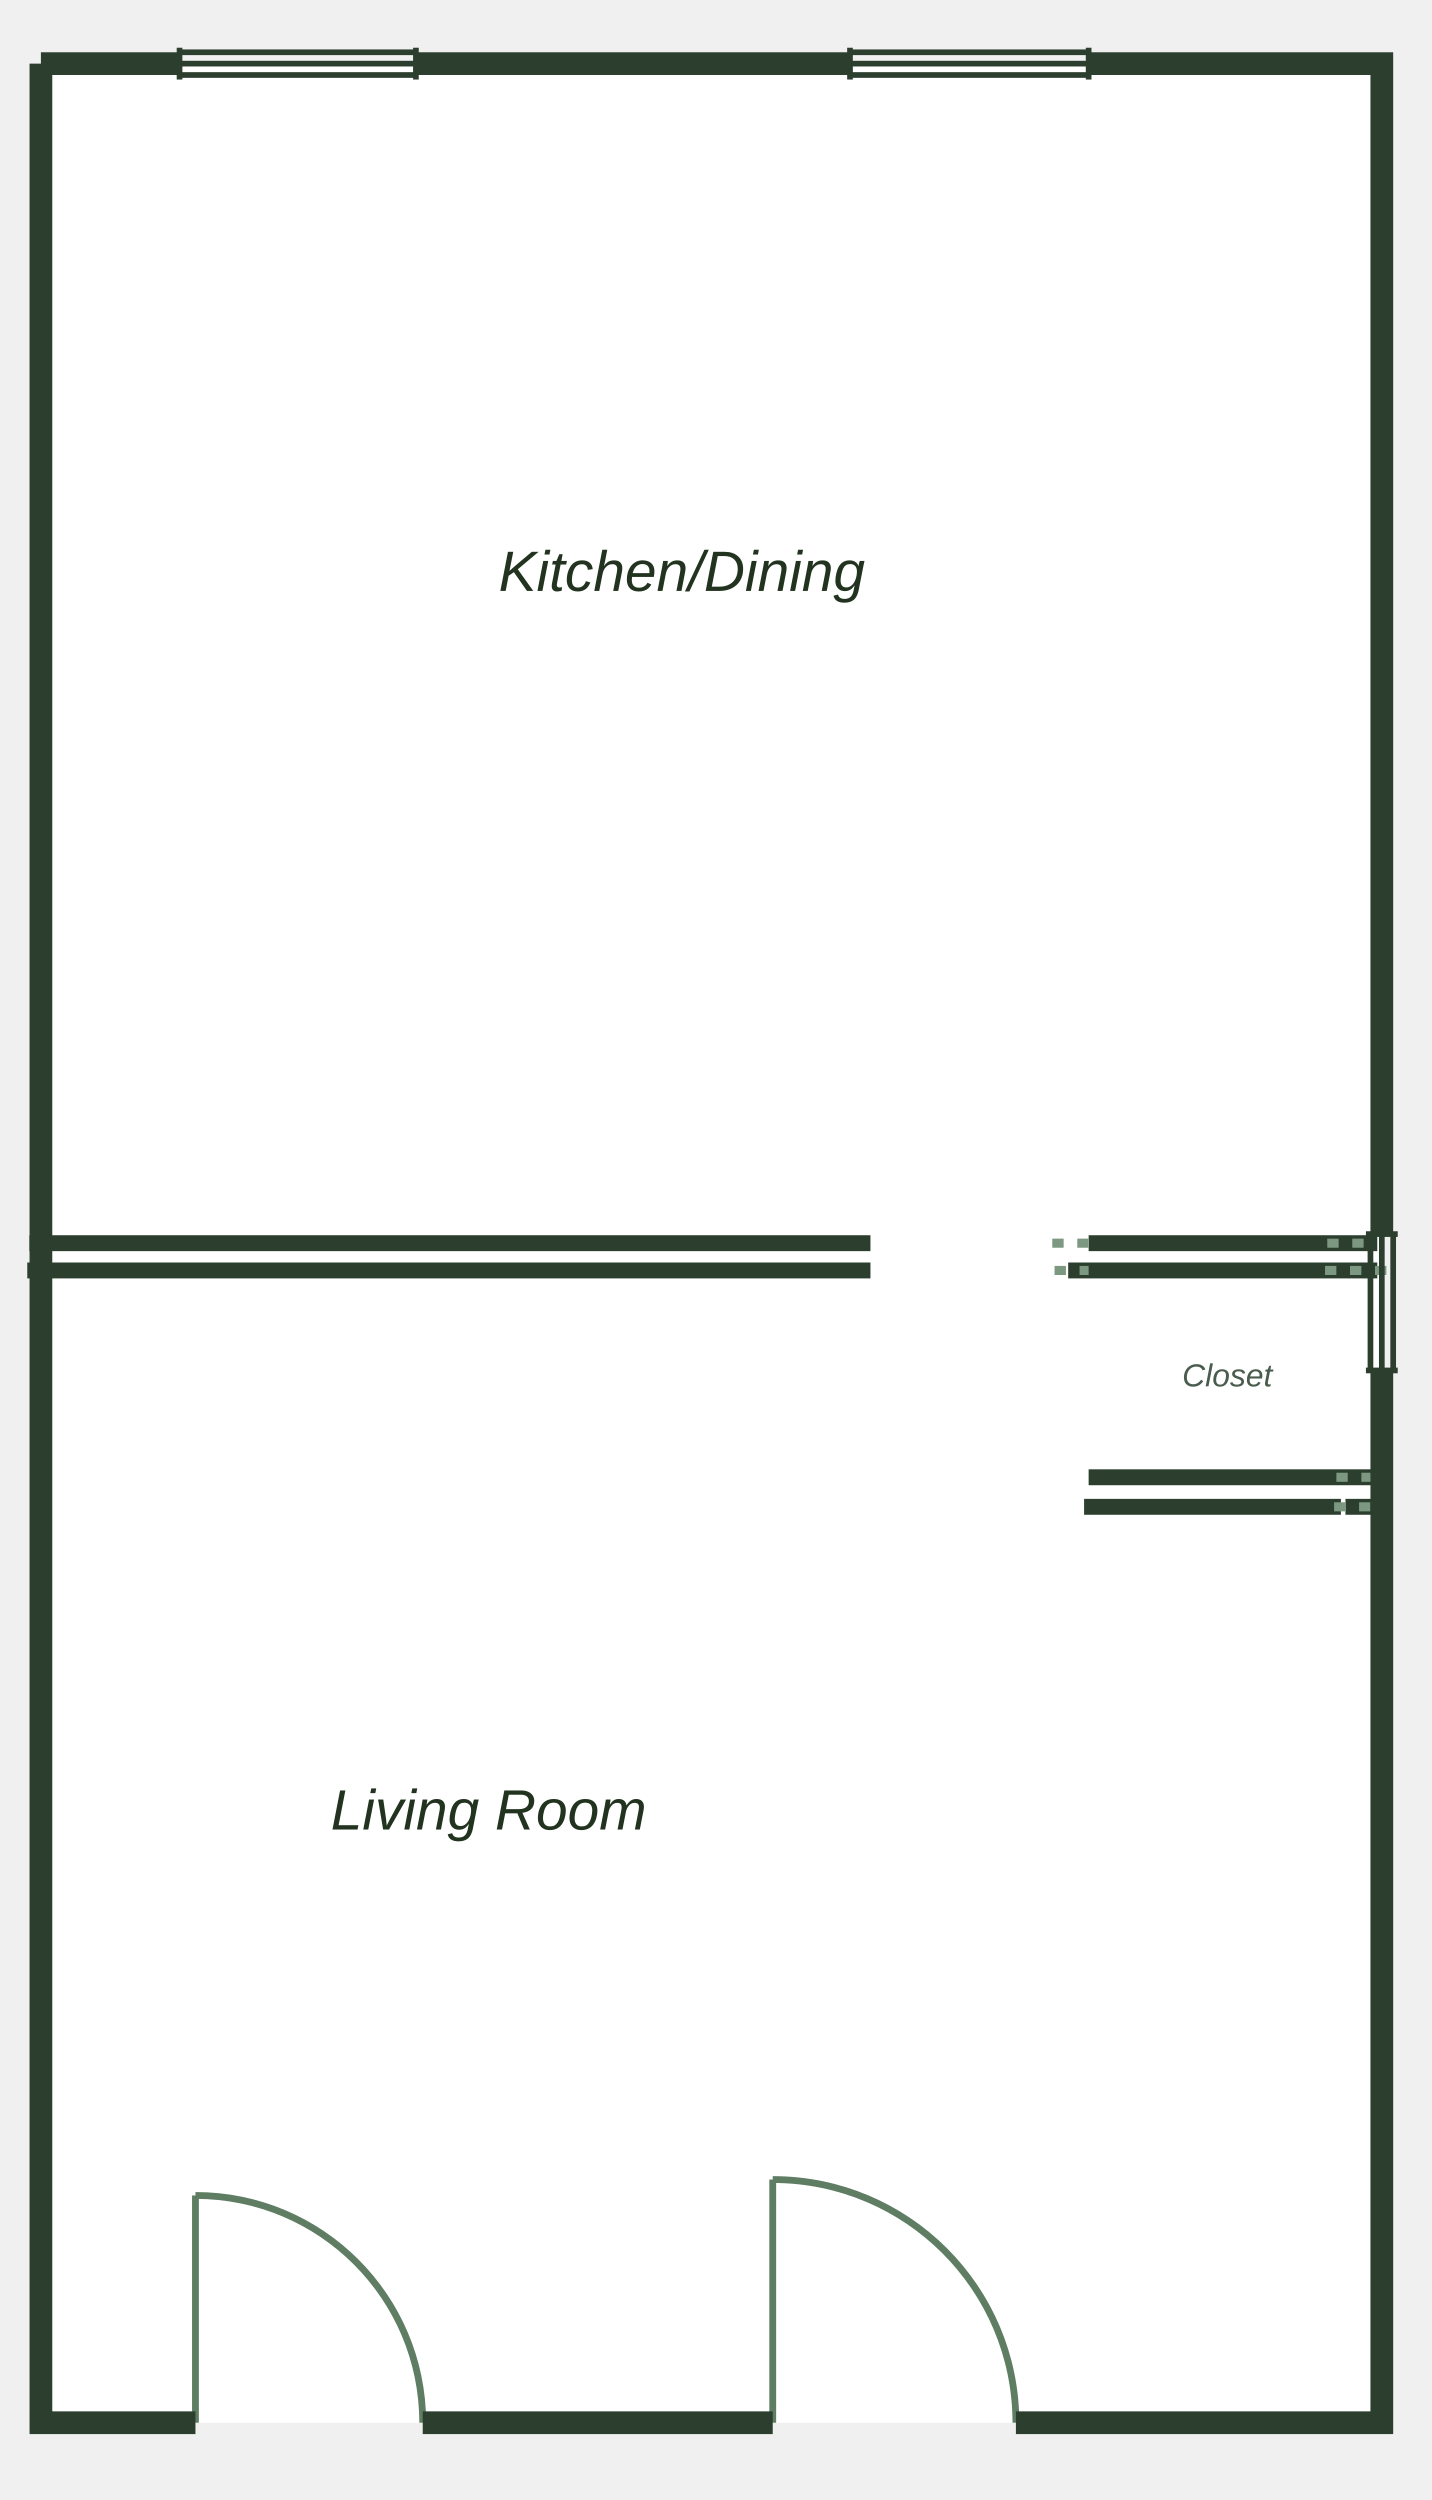
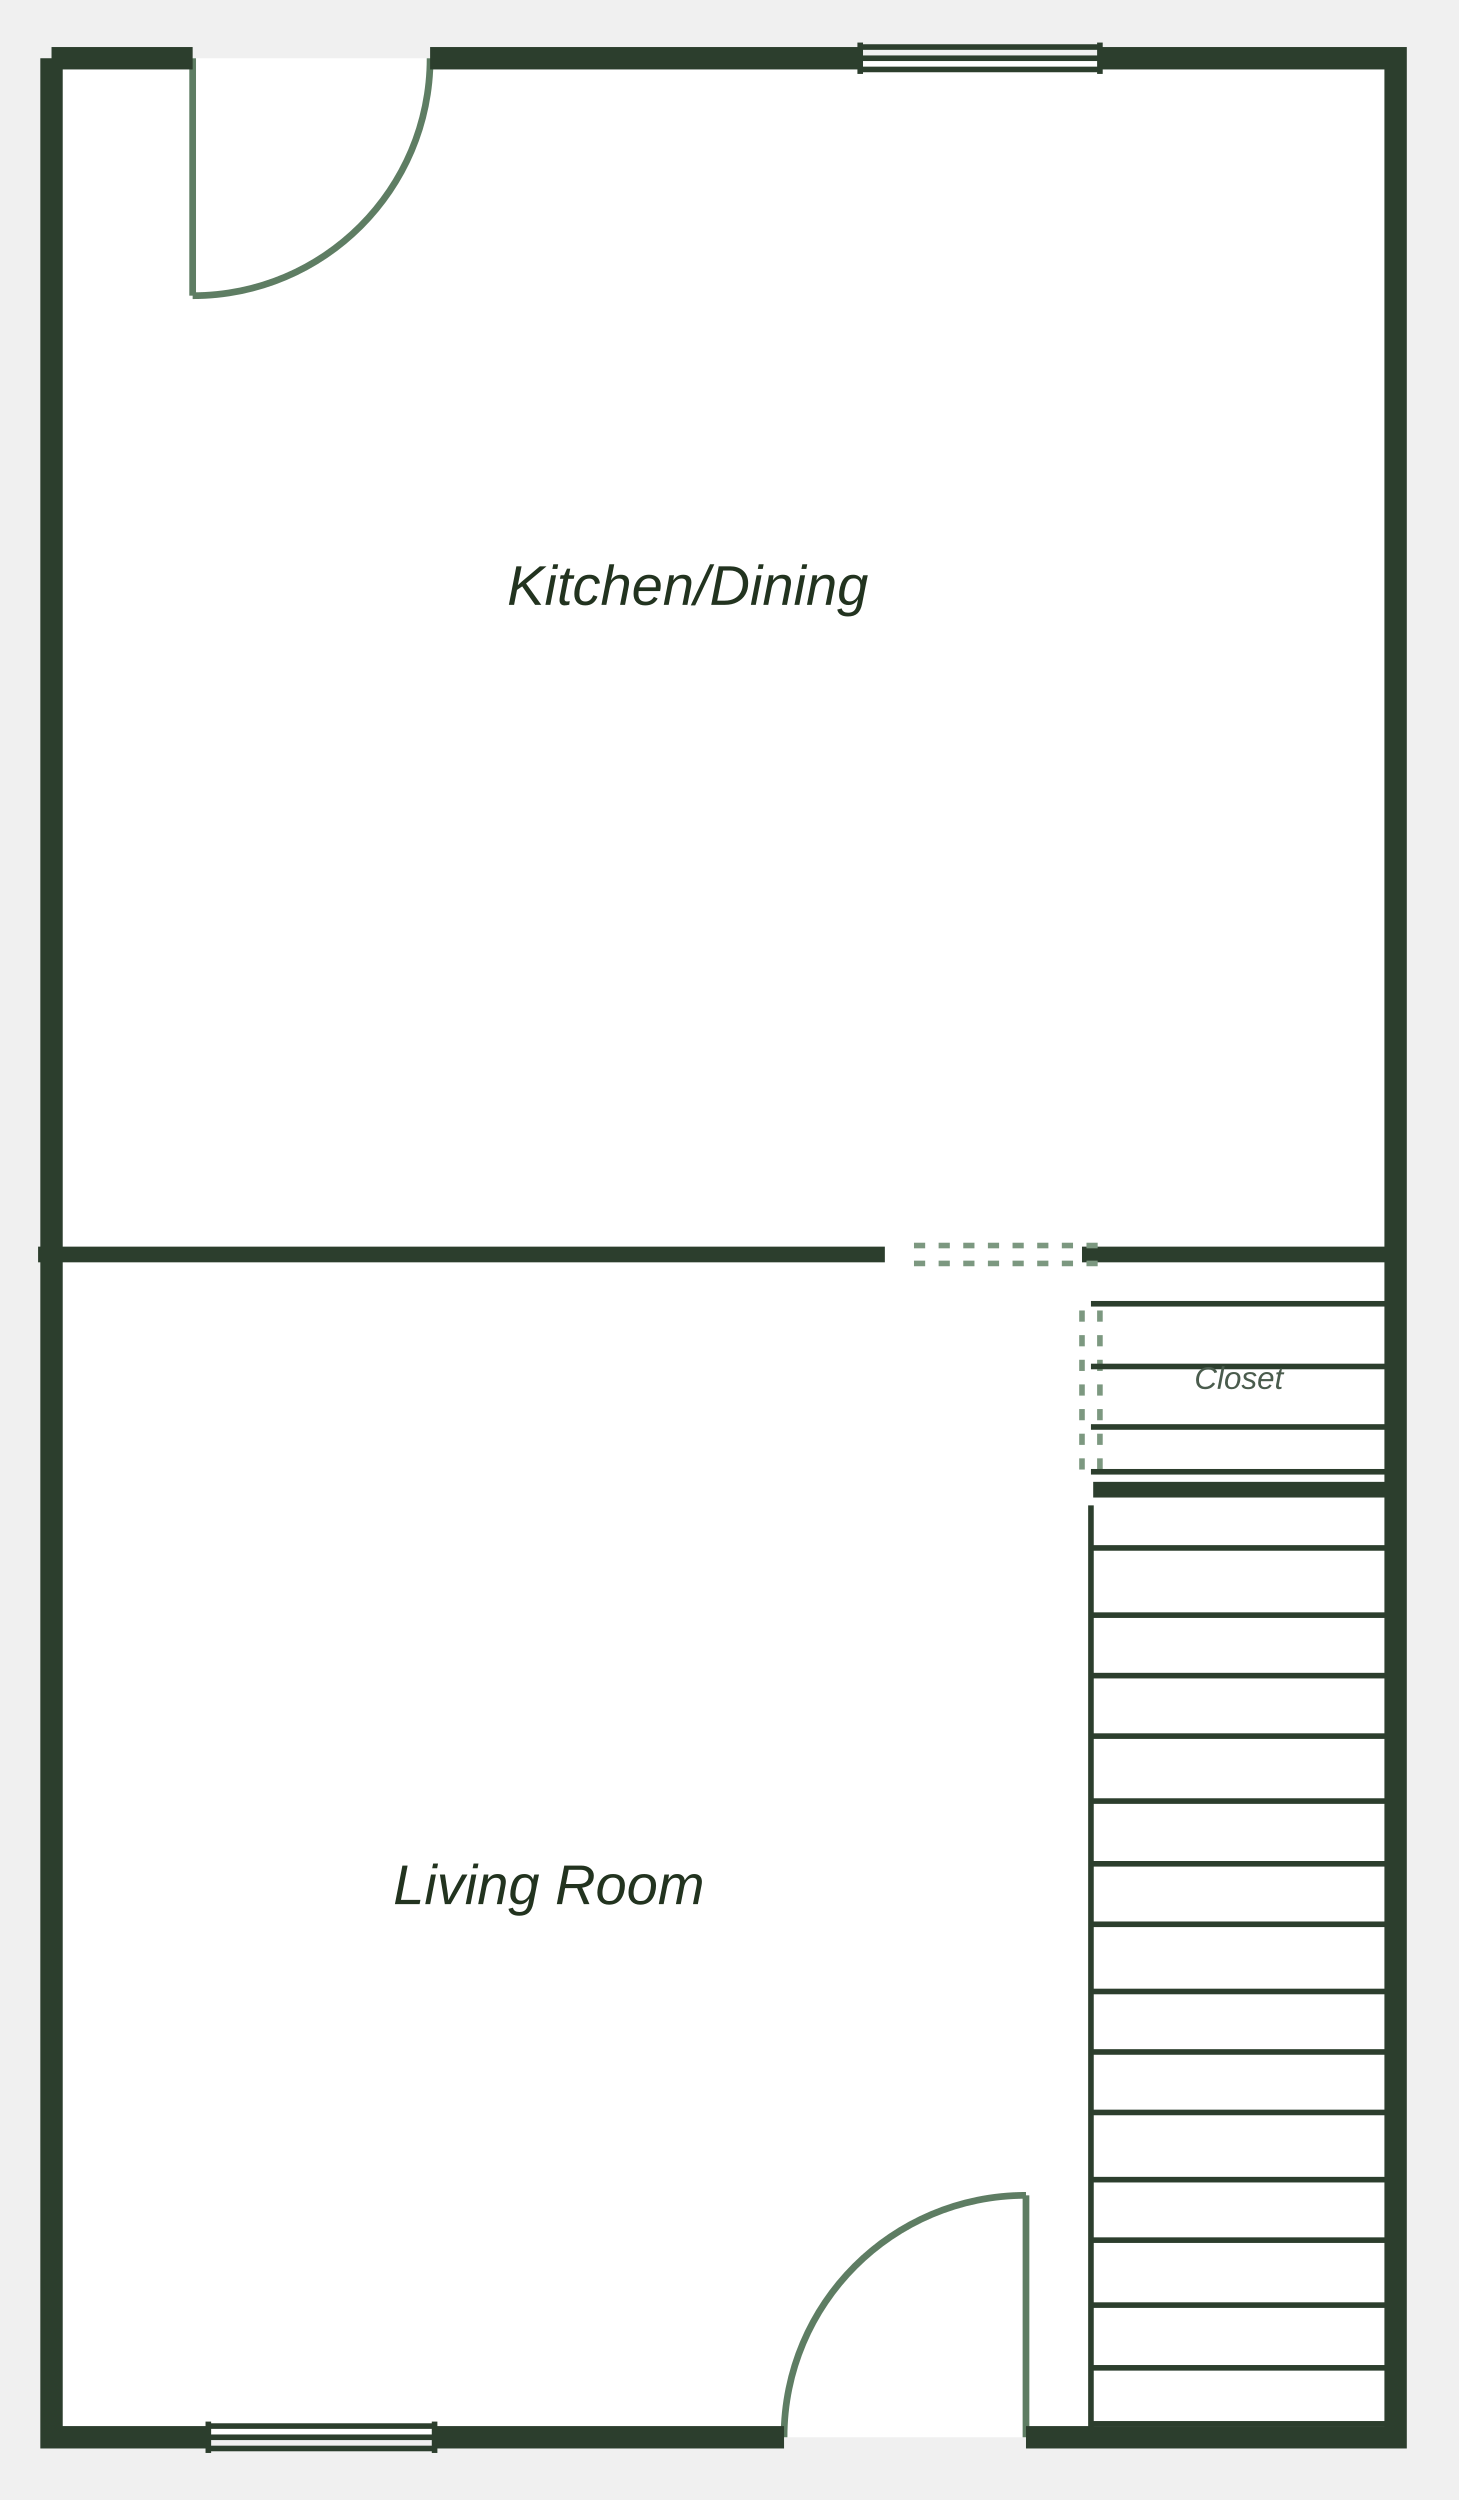
- <svg xmlns="http://www.w3.org/2000/svg" width="630" height="1100" viewBox="0 0 630 1100" preserveAspectRatio="xMidYMid meet" role="img" aria-label="Leonardtown Village two-bedroom townhouse first floor plan">
+ <svg xmlns="http://www.w3.org/2000/svg" width="651" height="1116" viewBox="0 0 651 1116" preserveAspectRatio="xMidYMid meet" role="img" aria-label="Leonardtown Village two-bedroom townhouse first-floor plan">
  <defs>
    <style>
    .fp{fill:#FFFFFF}
    .w{fill:none;stroke:#2C3E2D;stroke-width:7;stroke-linecap:butt}
    .wo{fill:none;stroke:#2C3E2D;stroke-width:10;stroke-linecap:butt}
-     .d{fill:none;stroke:#7C9880;stroke-width:4;stroke-dasharray:5 6}
+     .d{fill:none;stroke:#7C9880;stroke-width:2.5;stroke-dasharray:5 6}
    .arc{fill:none;stroke:#5E7D63;stroke-width:3}
    .win{fill:none;stroke:#2C3E2D;stroke-width:2.5}
+     .st{fill:none;stroke:#2C3E2D;stroke-width:2.5}
    .rm{fill:#22331F;font-family:'Helvetica Neue',Arial,sans-serif;font-size:25px;font-style:italic;text-anchor:middle}
    .cl{fill:#4A5C4D;font-family:'Helvetica Neue',Arial,sans-serif;font-size:18px;font-style:italic;text-anchor:middle}
    .sm{fill:#4A5C4D;font-family:'Helvetica Neue',Arial,sans-serif;font-size:14px;font-style:italic;text-anchor:middle}
  </style>
  </defs>
-   <rect class="fp" x="18" y="28" width="590" height="1038" />
-   <path class="w" d="M13,547 H383 M479,547 H606 M12,559 H383 M470,559 H606 M479,650 H610 M477,663 H590 M592,663 H608" />
-   <path class="d" d="M463,547 H482 M584,547 H606 M464,559 H479 M583,559 H612 M588,650 H607 M587,663 H606" />
-   <path class="win" d="M603,543 V603 M608,543 V603 M613,543 V603 M601,543 H615 M601,603 H615" />
-   <path class="win" d="M79,23 H183 M79,28 H183 M79,33 H183 M79,21 V35 M183,21 V35" />
-   <path class="win" d="M374,23 H479 M374,28 H479 M374,33 H479 M374,21 V35 M479,21 V35" />
-   <path class="arc" d="M86,1066 V966 M86,966 A100,100 0 0 1 186,1066" />
-   <path class="arc" d="M340,1066 V959 M340,959 A107,107 0 0 1 447,1066" />
-   <path class="wo" d="M18,28 H79 M183,28 H374 M479,28 H608 V543 M608,603 V1066 H447 M340,1066 H186 M86,1066 H18 V28" />
-   <text class="rm" x="300" y="260">Kitchen/Dining</text>
-   <text class="rm" x="215" y="805">Living Room</text>
-   <text class="sm" x="540" y="610">Closet</text>
+   <rect class="fp" x="23" y="26" width="600" height="1062" />
+   <path class="w" d="M17,560 H395 M483,560 H621 M488,665 H624" />
+   <path class="d" d="M408,556 H491 M408,564 H491 M483,585 V659 M491,585 V659" />
+   <path class="arc" d="M86,26 V132 M86,132 A106,106 0 0 0 192,26" />
+   <path class="win" d="M384,21 H491 M384,26 H491 M384,31 H491 M384,19 V33 M491,19 V33" />
+   <path class="win" d="M93,1083 H194 M93,1088 H194 M93,1093 H194 M93,1081 V1095 M194,1081 V1095" />
+   <path class="arc" d="M458,1088 V980 M350,1088 A108,108 0 0 1 458,980" />
+   <path class="st" d="M487,582 H623 M487,610 H623 M487,637 H623 M487,657 H623" />
+   <path class="st" d="M487,672 V1085 M623,672 V1085 M487,691 H623 M487,721 H623 M487,748 H623 M487,775 H623 M487,804 H623 M487,832 H623 M487,859 H623 M487,889 H623 M487,916 H623 M487,943 H623 M487,973 H623 M487,1000 H623 M487,1029 H623 M487,1057 H623 M487,1082 H623" />
+   <path class="wo" d="M23,26 H86 M192,26 H384 M491,26 H623 V1088 H458 M350,1088 H194 M93,1088 H23 V26" />
+   <text class="rm" x="307" y="270">Kitchen/Dining</text>
+   <text class="rm" x="245" y="850">Living Room</text>
+   <text class="sm" x="553" y="620">Closet</text>
</svg>
